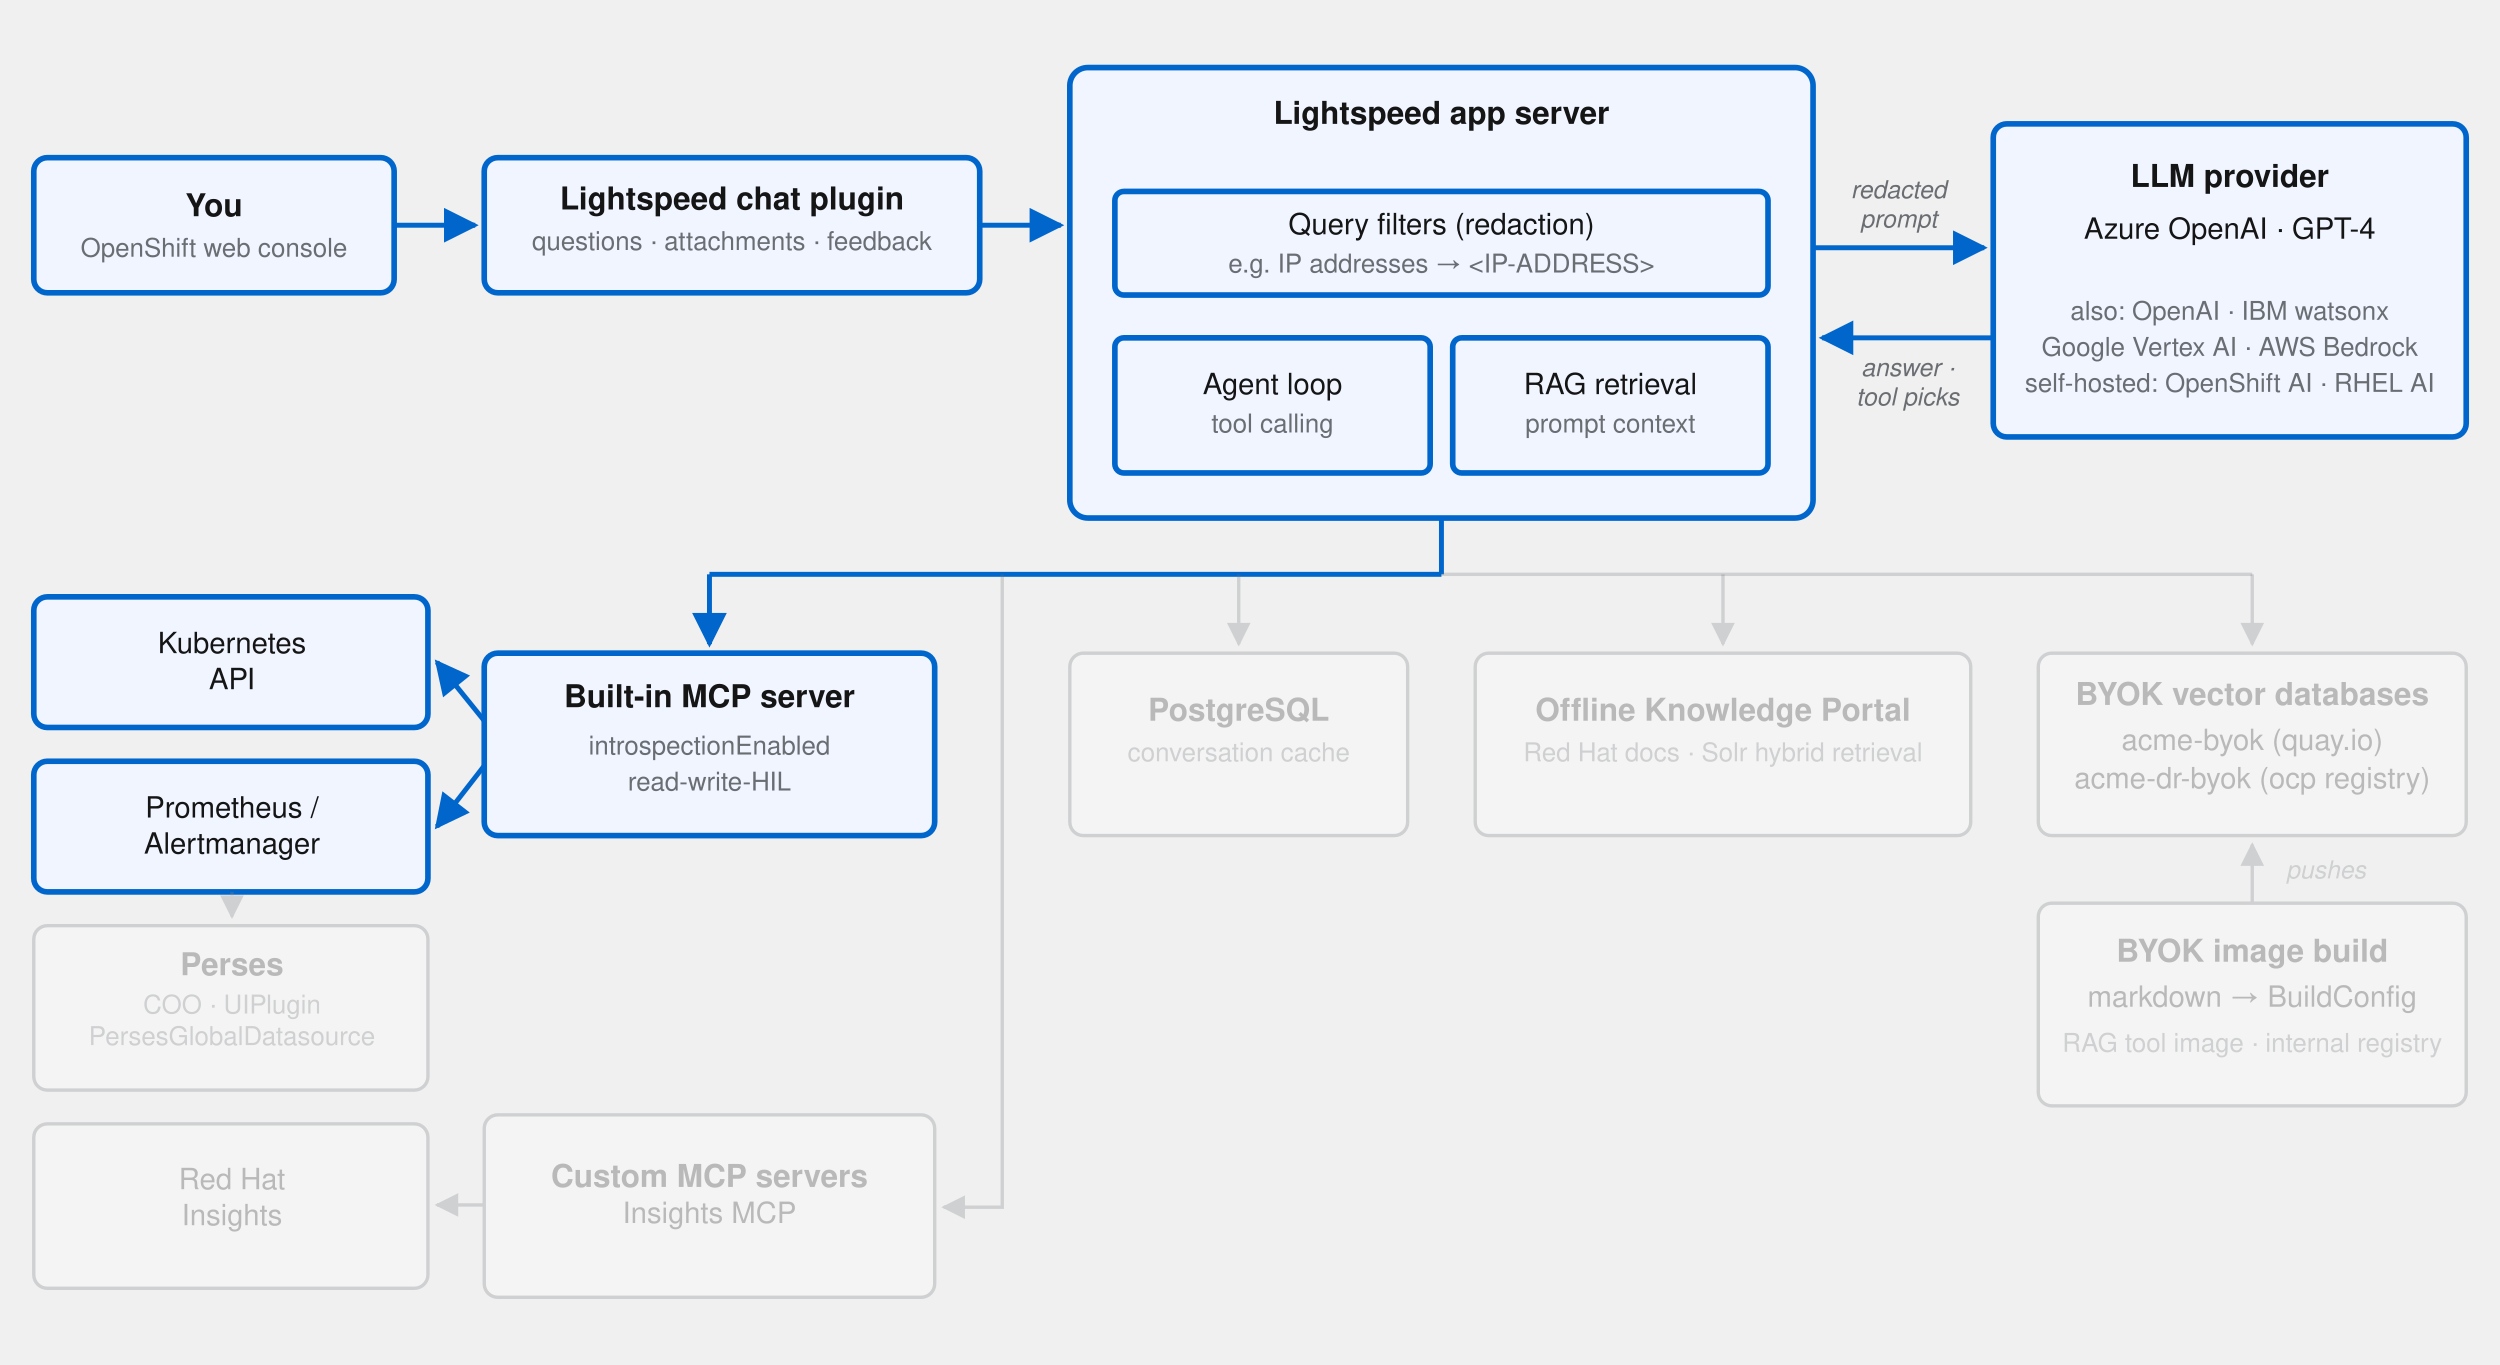
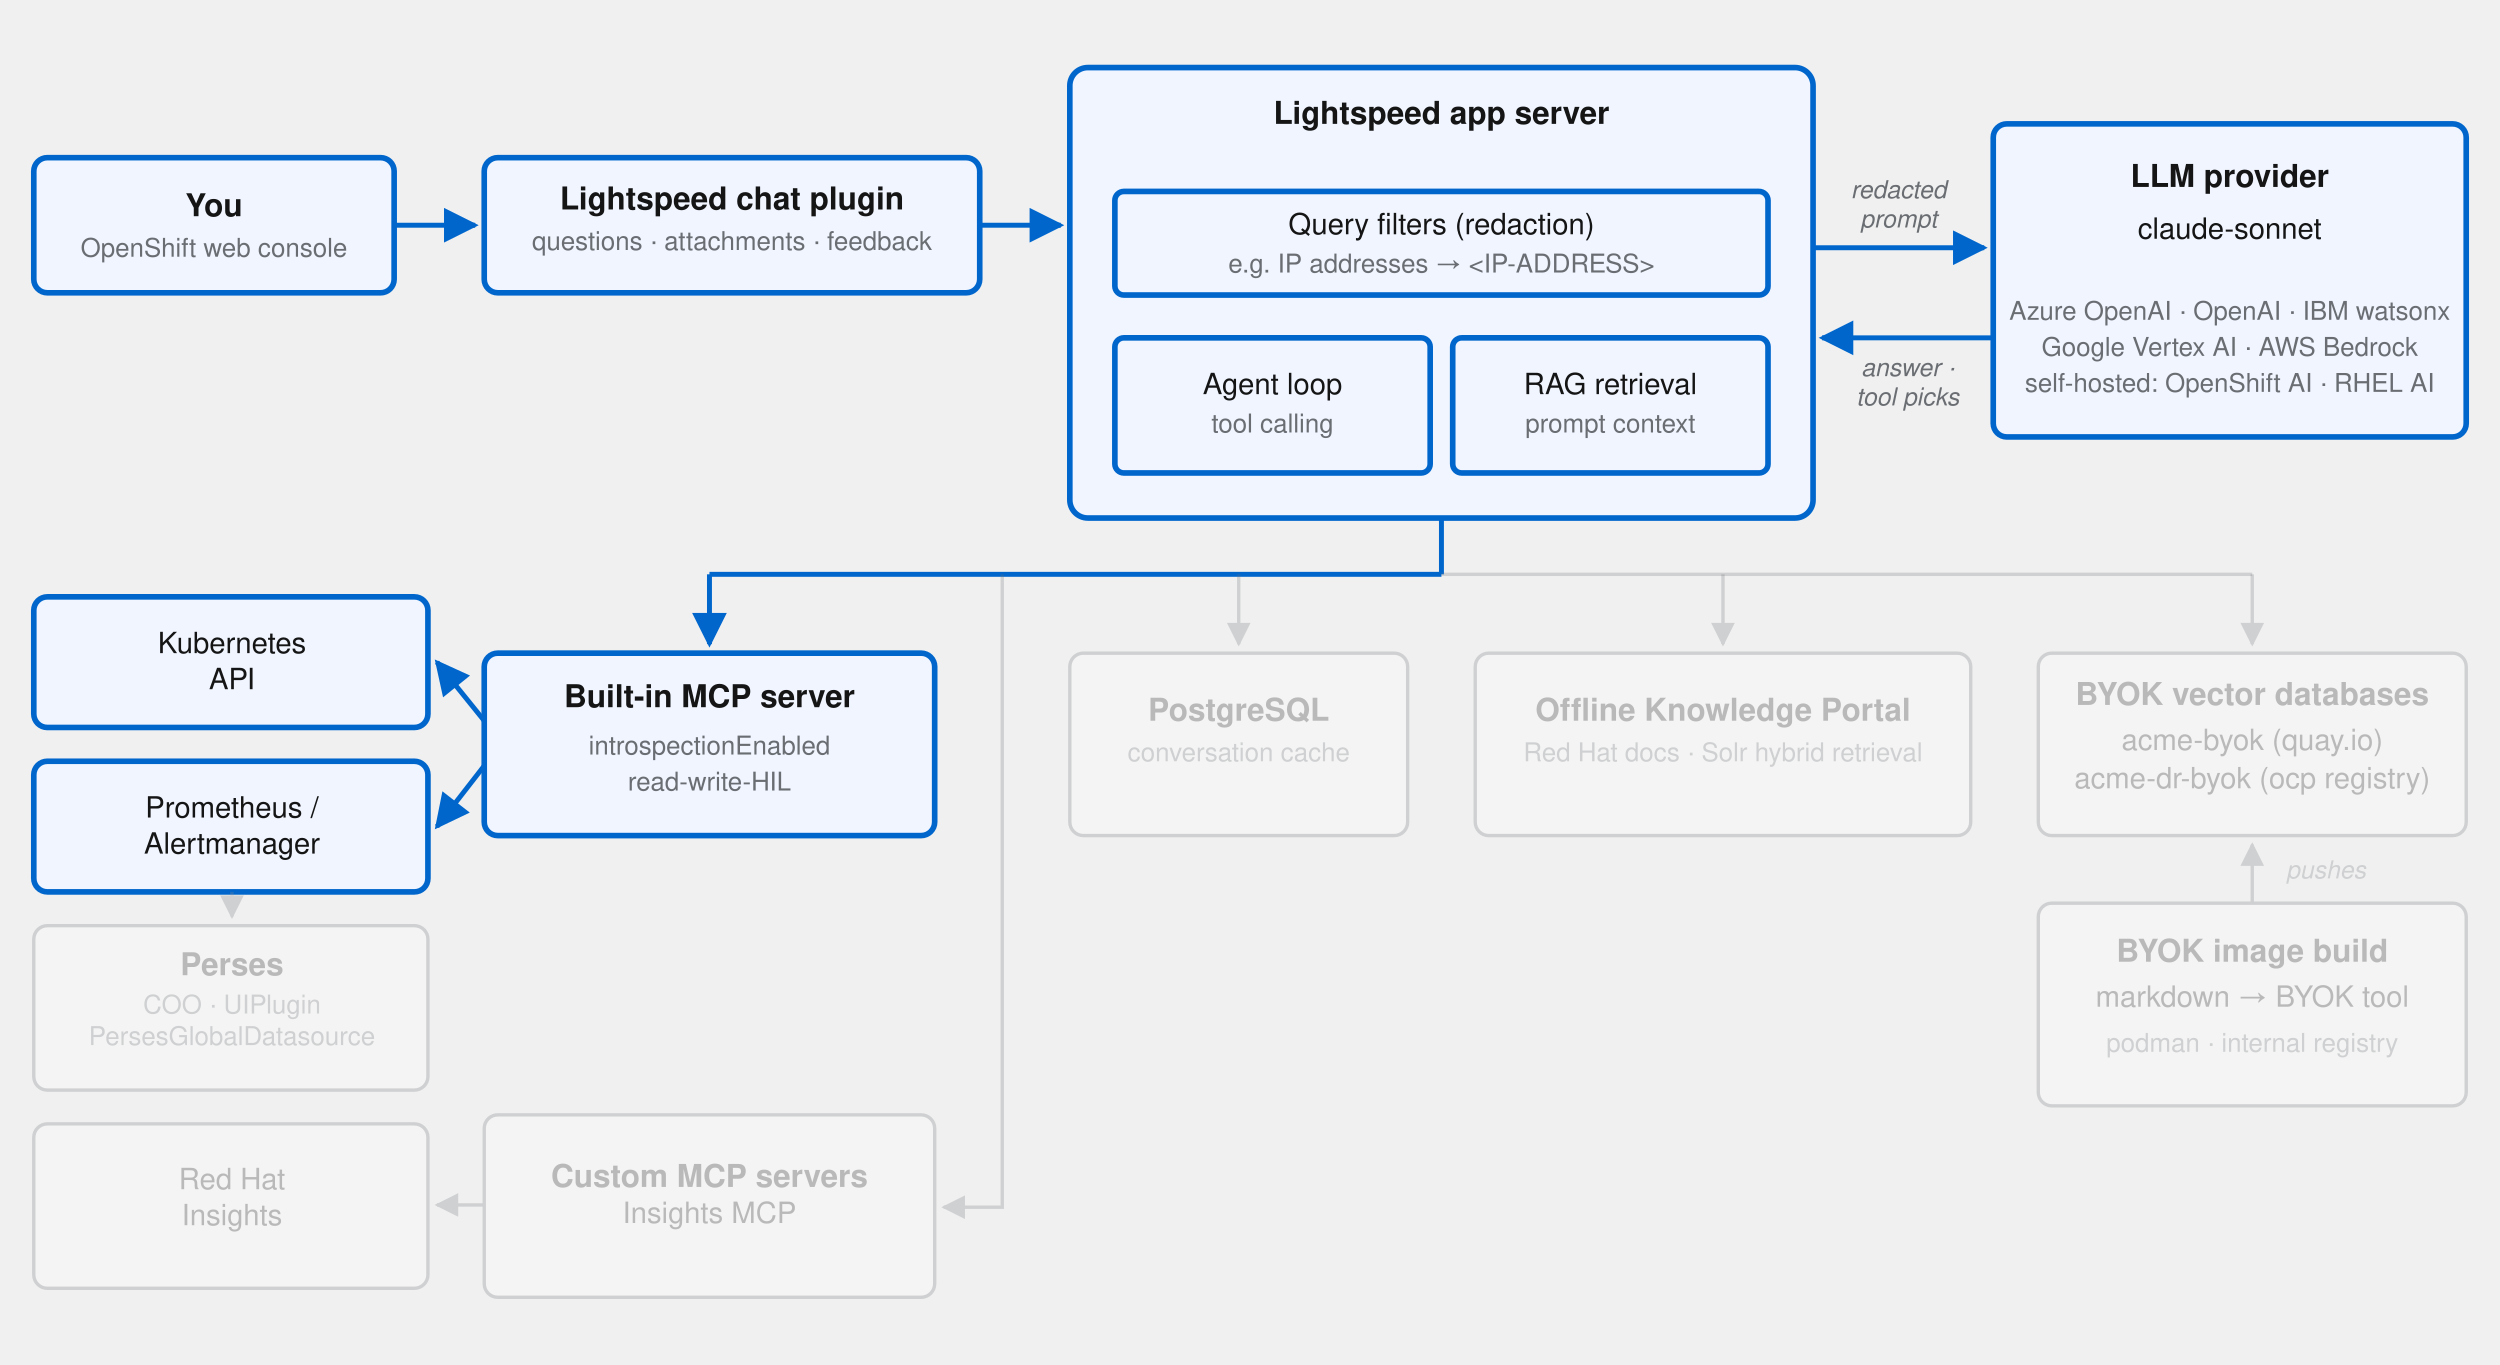
<svg xmlns="http://www.w3.org/2000/svg" viewBox="-15 0 1110 606" width="1110" height="606" font-family="'Red Hat Text',-apple-system,'Segoe UI',Helvetica,Arial,sans-serif" font-size="13">
  <defs>
    <marker id="arr" viewBox="0 0 10 10" refX="9" refY="5" markerWidth="7" markerHeight="7" orient="auto-start-reverse">
      <path d="M0,0 L10,5 L0,10 z" fill="#6a6e73" />
    </marker>
    <marker id="arrhl" viewBox="0 0 10 10" refX="9" refY="5" markerWidth="7" markerHeight="7" orient="auto-start-reverse">
      <path d="M0,0 L10,5 L0,10 z" fill="#0066cc" />
    </marker>
  </defs>
  <style>
    .box { fill:#ffffff; stroke:#6a6e73; stroke-width:1.5; rx:6; }
    .inner { fill:#f5f5f5; stroke:#8a8d90; stroke-width:1; rx:4; }
    .zone { fill:#fafafa; stroke:#c7c9cb; stroke-width:1.5; rx:8; }
    .t { fill:#151515; }
    .tt { fill:#151515; font-weight:600; font-size:14px; }
    .ts { fill:#6a6e73; font-size:11.5px; }
    .lbl { fill:#6a6e73; font-size:11px; font-style:italic; }
    .ln { stroke:#6a6e73; stroke-width:1.5; fill:none; marker-end:url(#arr); }
    .lnd { stroke:#8a8d90; stroke-width:1.5; fill:none; stroke-dasharray:4 4; marker-end:url(#arr); }
    .bus { stroke:#6a6e73; stroke-width:1.5; fill:none; }
    .dim { opacity:0.25; }
    g.hl rect.box, g.hl rect.inner, g.hl rect.zone { stroke:#0066cc; stroke-width:2.5; fill:#f0f5ff; }
    g.hl path.ln, g.hl path.lnd, g.hl line.ln { stroke:#0066cc; stroke-width:2.2; marker-end:url(#arrhl); }
    g.hl .lbl { fill:#0066cc; font-weight:600; font-style:normal; }
  </style>
  <g class="hl">
    <rect class="box" x="0" y="70" width="160" height="60" rx="6" />
    <text class="tt" x="80" y="96" text-anchor="middle">You</text>
    <text class="ts" x="80" y="114" text-anchor="middle">OpenShift web console</text>
    <line class="ln" x1="160" y1="100" x2="196" y2="100" />
  </g>
  <g class="hl">
    <rect class="box" x="200" y="70" width="220" height="60" rx="6" />
    <text class="tt" x="310" y="93" text-anchor="middle">Lightspeed chat plugin</text>
    <text class="ts" x="310" y="111" text-anchor="middle">questions · attachments · feedback</text>
    <path class="ln" d="M420,100 L456,100" />
  </g>
  <g class="hl">
    <rect class="zone" x="460" y="30" width="330" height="200" />
    <text class="tt" x="625" y="55" text-anchor="middle">Lightspeed app server</text>
  </g>
  <g class="hl">
    <rect class="inner" x="480" y="85" width="290" height="46" rx="4" />
    <text class="t" x="625" y="104" text-anchor="middle">Query filters (redaction)</text>
    <text class="ts" x="625" y="121" text-anchor="middle">e.g. IP addresses → &lt;IP-ADDRESS&gt;</text>
  </g>
  <g class="hl">
    <rect class="inner" x="480" y="150" width="140" height="60" rx="4" />
    <text class="t" x="550" y="175" text-anchor="middle">Agent loop</text>
    <text class="ts" x="550" y="192" text-anchor="middle">tool calling</text>
    <rect class="inner" x="630" y="150" width="140" height="60" rx="4" />
    <text class="t" x="700" y="175" text-anchor="middle">RAG retrieval</text>
    <text class="ts" x="700" y="192" text-anchor="middle">prompt context</text>
  </g>
  <g class="hl">
    <rect class="box" x="870" y="55" width="210" height="139" rx="6" />
    <text class="tt" x="975" y="83" text-anchor="middle">LLM provider</text>
-     <text class="t" x="975" y="106" text-anchor="middle">Azure OpenAI · GPT-4</text>
-     <text class="ts" x="975" y="142" text-anchor="middle">also: OpenAI · IBM watsonx</text>
+     <text class="t" x="975" y="106" text-anchor="middle">claude-sonnet</text>
+     <text class="ts" x="975" y="142" text-anchor="middle">Azure OpenAI · OpenAI · IBM watsonx</text>
    <text class="ts" x="975" y="158" text-anchor="middle">Google Vertex AI · AWS Bedrock</text>
    <text class="ts" x="975" y="174" text-anchor="middle">self-hosted: OpenShift AI · RHEL AI</text>
    <path class="ln" d="M790,110 L866,110" />
    <text class="lbl" x="828" y="88" text-anchor="middle" style="fill:#6a6e73;font-weight:normal;font-style:italic;">redacted</text>
    <text class="lbl" x="828" y="101" text-anchor="middle" style="fill:#6a6e73;font-weight:normal;font-style:italic;">prompt</text>
    <path class="ln" d="M870,150 L794,150" />
    <text class="lbl" x="832" y="167" text-anchor="middle" style="fill:#6a6e73;font-weight:normal;font-style:italic;">answer ·</text>
    <text class="lbl" x="832" y="180" text-anchor="middle" style="fill:#6a6e73;font-weight:normal;font-style:italic;">tool picks</text>
  </g>
  <g class="dim">
    <rect class="box" x="460" y="290" width="150" height="81" rx="6" />
    <text class="tt" x="535" y="320" text-anchor="middle">PostgreSQL</text>
    <text class="ts" x="535" y="338" text-anchor="middle">conversation cache</text>
  </g>
  <g class="dim">
    <rect class="box" x="640" y="290" width="220" height="81" rx="6" />
    <text class="tt" x="750" y="320" text-anchor="middle">Offline Knowledge Portal</text>
    <text class="ts" x="750" y="338" text-anchor="middle">Red Hat docs · Solr hybrid retrieval</text>
  </g>
  <g class="dim">
    <rect class="box" x="890" y="290" width="190" height="81" rx="6" />
    <text class="tt" x="985" y="313" text-anchor="middle">BYOK vector databases</text>
    <text class="t" x="985" y="333" text-anchor="middle">acme-byok (quay.io)</text>
    <text class="t" x="985" y="350" text-anchor="middle">acme-dr-byok (ocp registry)</text>
  </g>
  <g class="hl">
    <rect class="box" x="200" y="290" width="200" height="81" rx="6" />
    <text class="tt" x="300" y="314" text-anchor="middle">Built-in MCP server</text>
    <text class="ts" x="300" y="335" text-anchor="middle">introspectionEnabled</text>
    <text class="ts" x="300" y="351" text-anchor="middle">read-write-HIL</text>
    <rect class="box" x="0" y="265" width="175" height="58" rx="6" />
    <text class="t" x="88" y="290" text-anchor="middle">Kubernetes</text>
    <text class="t" x="88" y="306" text-anchor="middle">API</text>
    <rect class="box" x="0" y="338" width="175" height="58" rx="6" />
    <text class="t" x="88" y="363" text-anchor="middle">Prometheus /</text>
    <text class="t" x="88" y="379" text-anchor="middle">Alertmanager</text>
    <path class="ln" d="M200,320 L179,294" />
    <path class="ln" d="M200,340 L179,367" />
  </g>
  <g class="dim">
    <rect class="box" x="0" y="411" width="175" height="73" rx="6" />
    <text class="tt" x="88" y="433" text-anchor="middle">Perses</text>
    <text class="ts" x="88" y="450" text-anchor="middle">COO · UIPlugin</text>
    <text class="ts" x="88" y="464" text-anchor="middle">PersesGlobalDatasource</text>
    <path class="lnd" d="M88,396 L88,407" />
  </g>
  <g class="dim">
    <rect class="box" x="200" y="495" width="200" height="81" rx="6" />
    <text class="tt" x="300" y="527" text-anchor="middle">Custom MCP servers</text>
    <text class="t" x="300" y="543" text-anchor="middle">Insights MCP</text>
    <rect class="box" x="0" y="499" width="175" height="73" rx="6" />
    <text class="t" x="88" y="528" text-anchor="middle">Red Hat</text>
    <text class="t" x="88" y="544" text-anchor="middle">Insights</text>
    <path class="ln" d="M200,535 L179,535" />
  </g>
  <g class="dim">
    <rect class="box" x="890" y="401" width="190" height="90" rx="6" />
    <text class="tt" x="985" y="427" text-anchor="middle">BYOK image build</text>
-     <text class="t" x="985" y="447" text-anchor="middle">markdown → BuildConfig</text>
-     <text class="ts" x="985" y="467" text-anchor="middle">RAG tool image · internal registry</text>
+     <text class="t" x="985" y="447" text-anchor="middle">markdown → BYOK tool</text>
+     <text class="ts" x="985" y="467" text-anchor="middle">podman · internal registry</text>
    <path class="ln" d="M985,401 L985,375" />
    <text class="lbl" x="1000" y="390" text-anchor="start">pushes</text>
  </g>
  <g class="">
    <path class="bus" d="M300,255 L625,255" style="stroke:#0066cc;stroke-width:2.2;" />
    <path class="bus" d="M625,230 L625,255" style="stroke:#0066cc;stroke-width:2.2;" />
    <path class="bus" d="M625,255 L985,255" style="opacity:0.25;" />
    <path class="ln" d="M300,255 L300,286" style="stroke:#0066cc;stroke-width:2.2;marker-end:url(#arrhl);" />
    <path class="ln" d="M535,255 L535,286" style="opacity:0.25;" />
    <path class="ln" d="M750,255 L750,286" style="opacity:0.25;" />
    <path class="ln" d="M985,255 L985,286" style="opacity:0.25;" />
    <path class="ln" d="M430,255 L430,536 L404,536" style="opacity:0.25;" />
  </g>
</svg>
